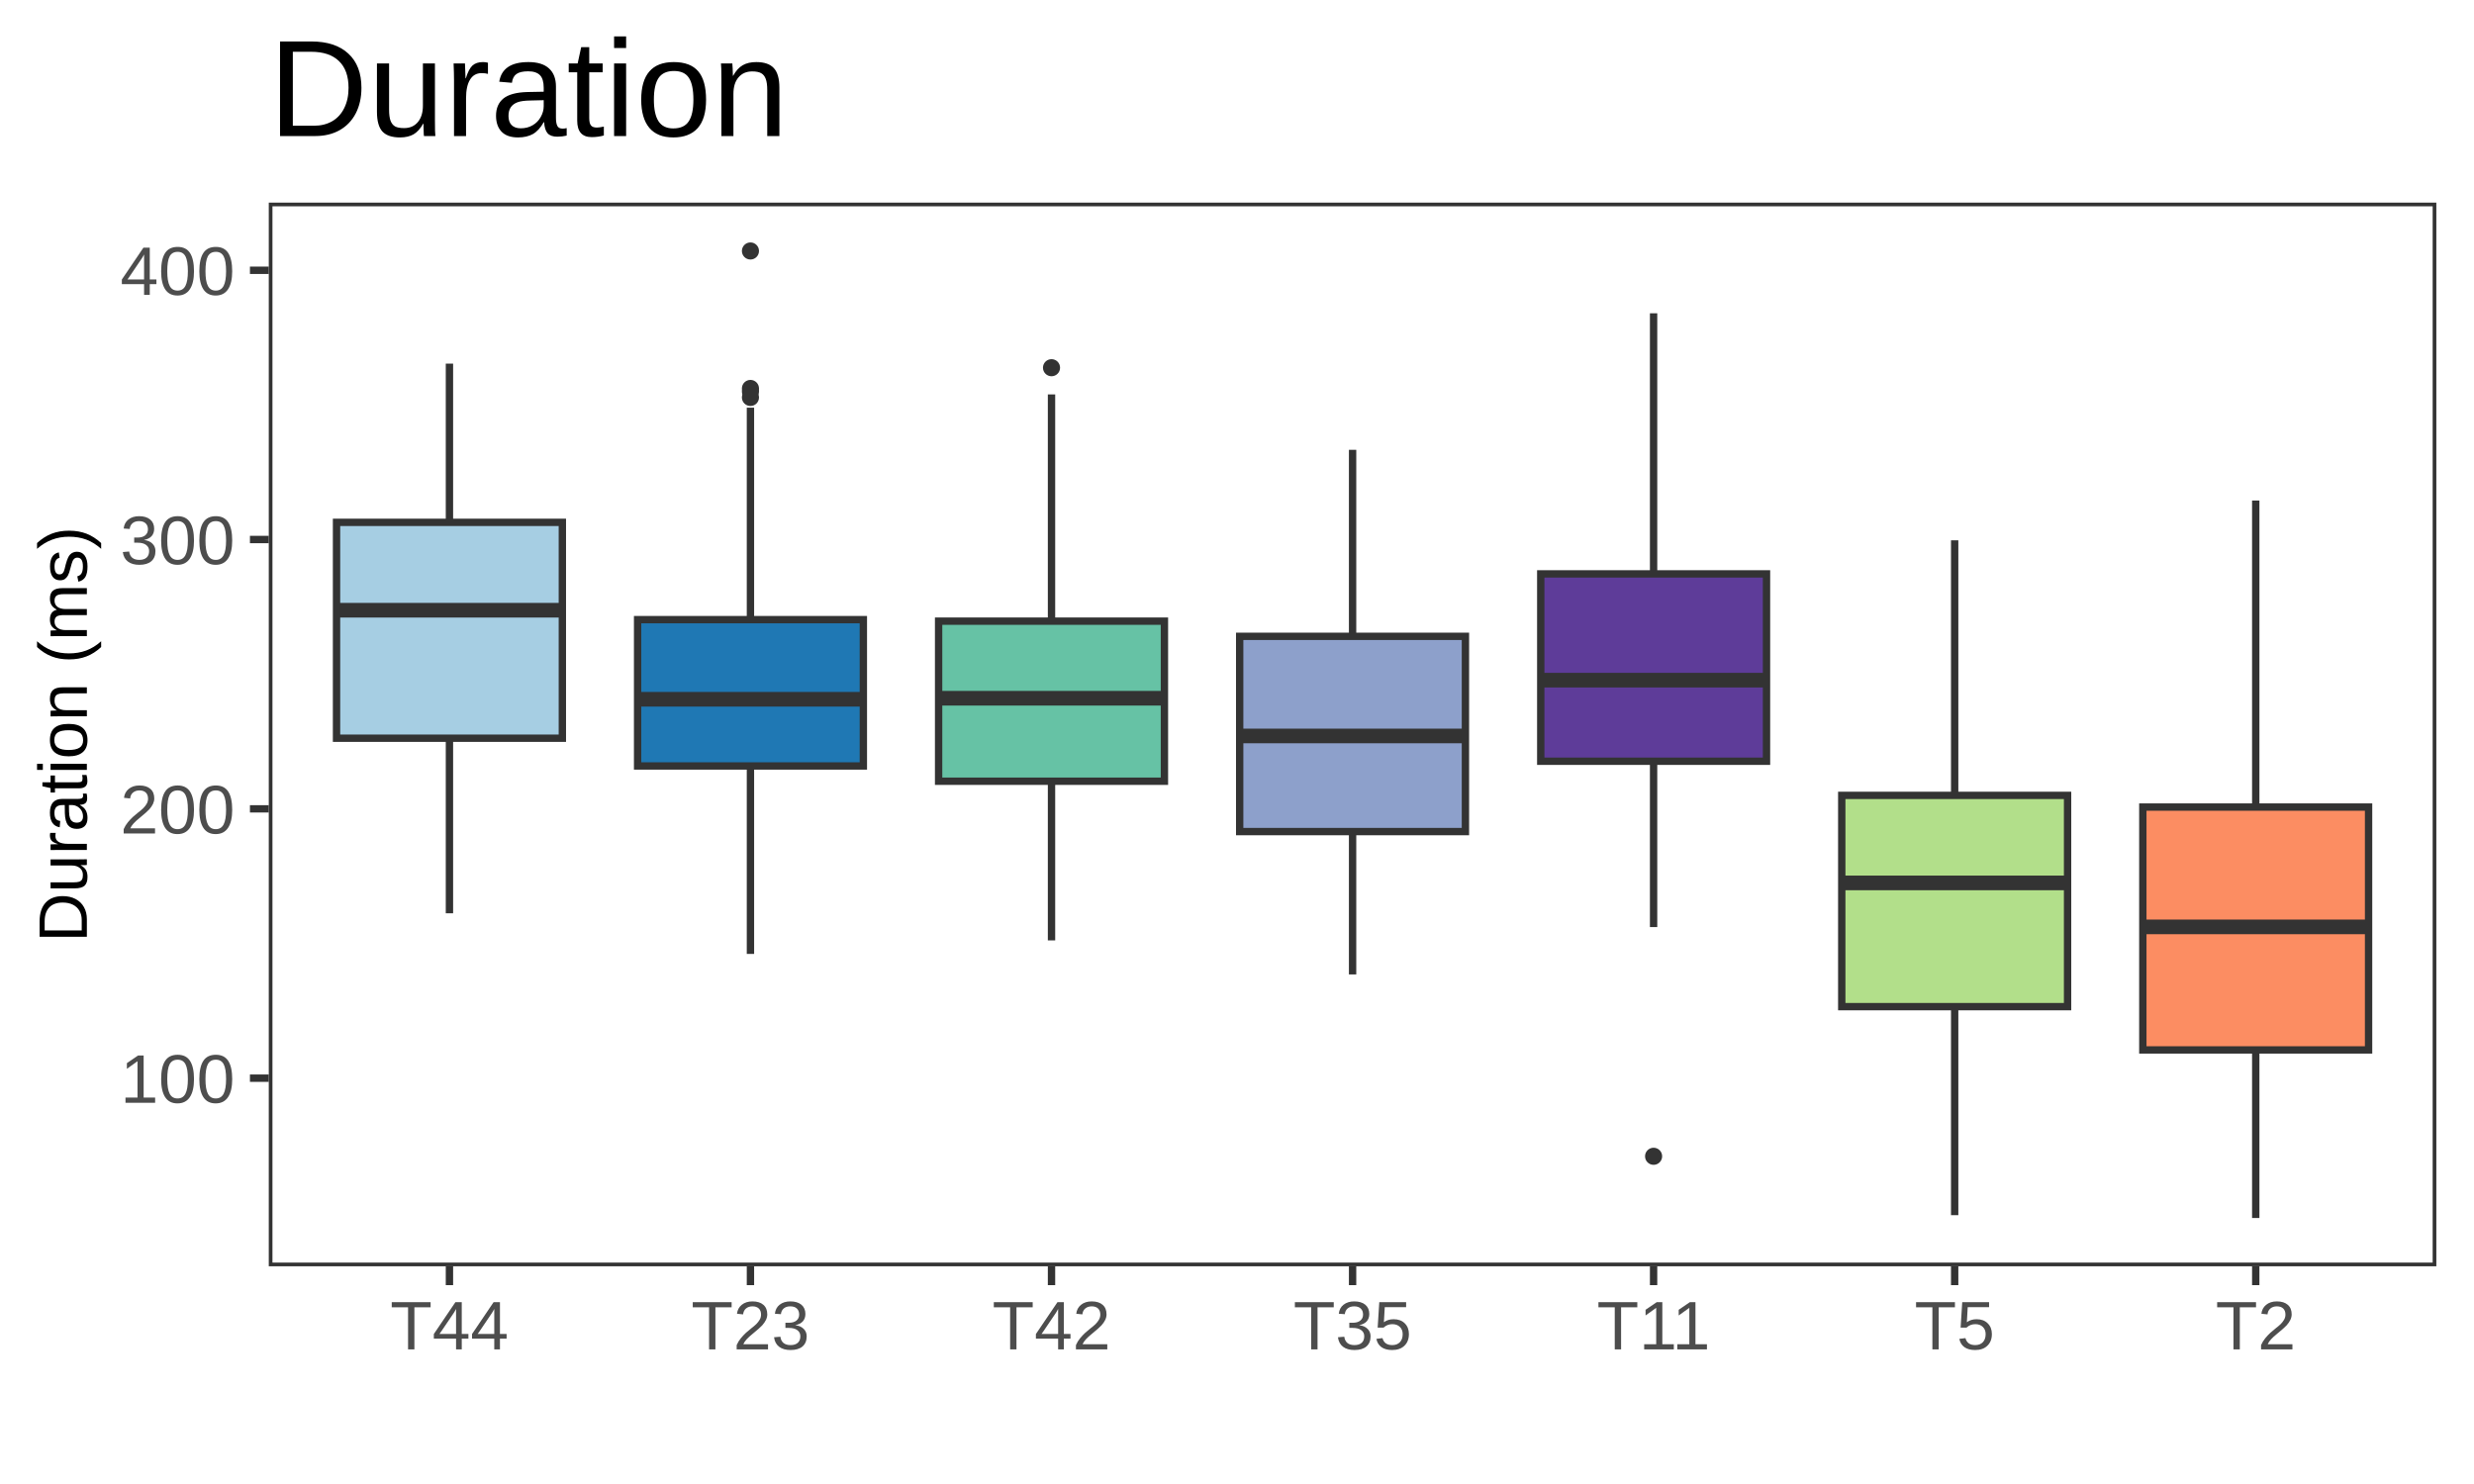
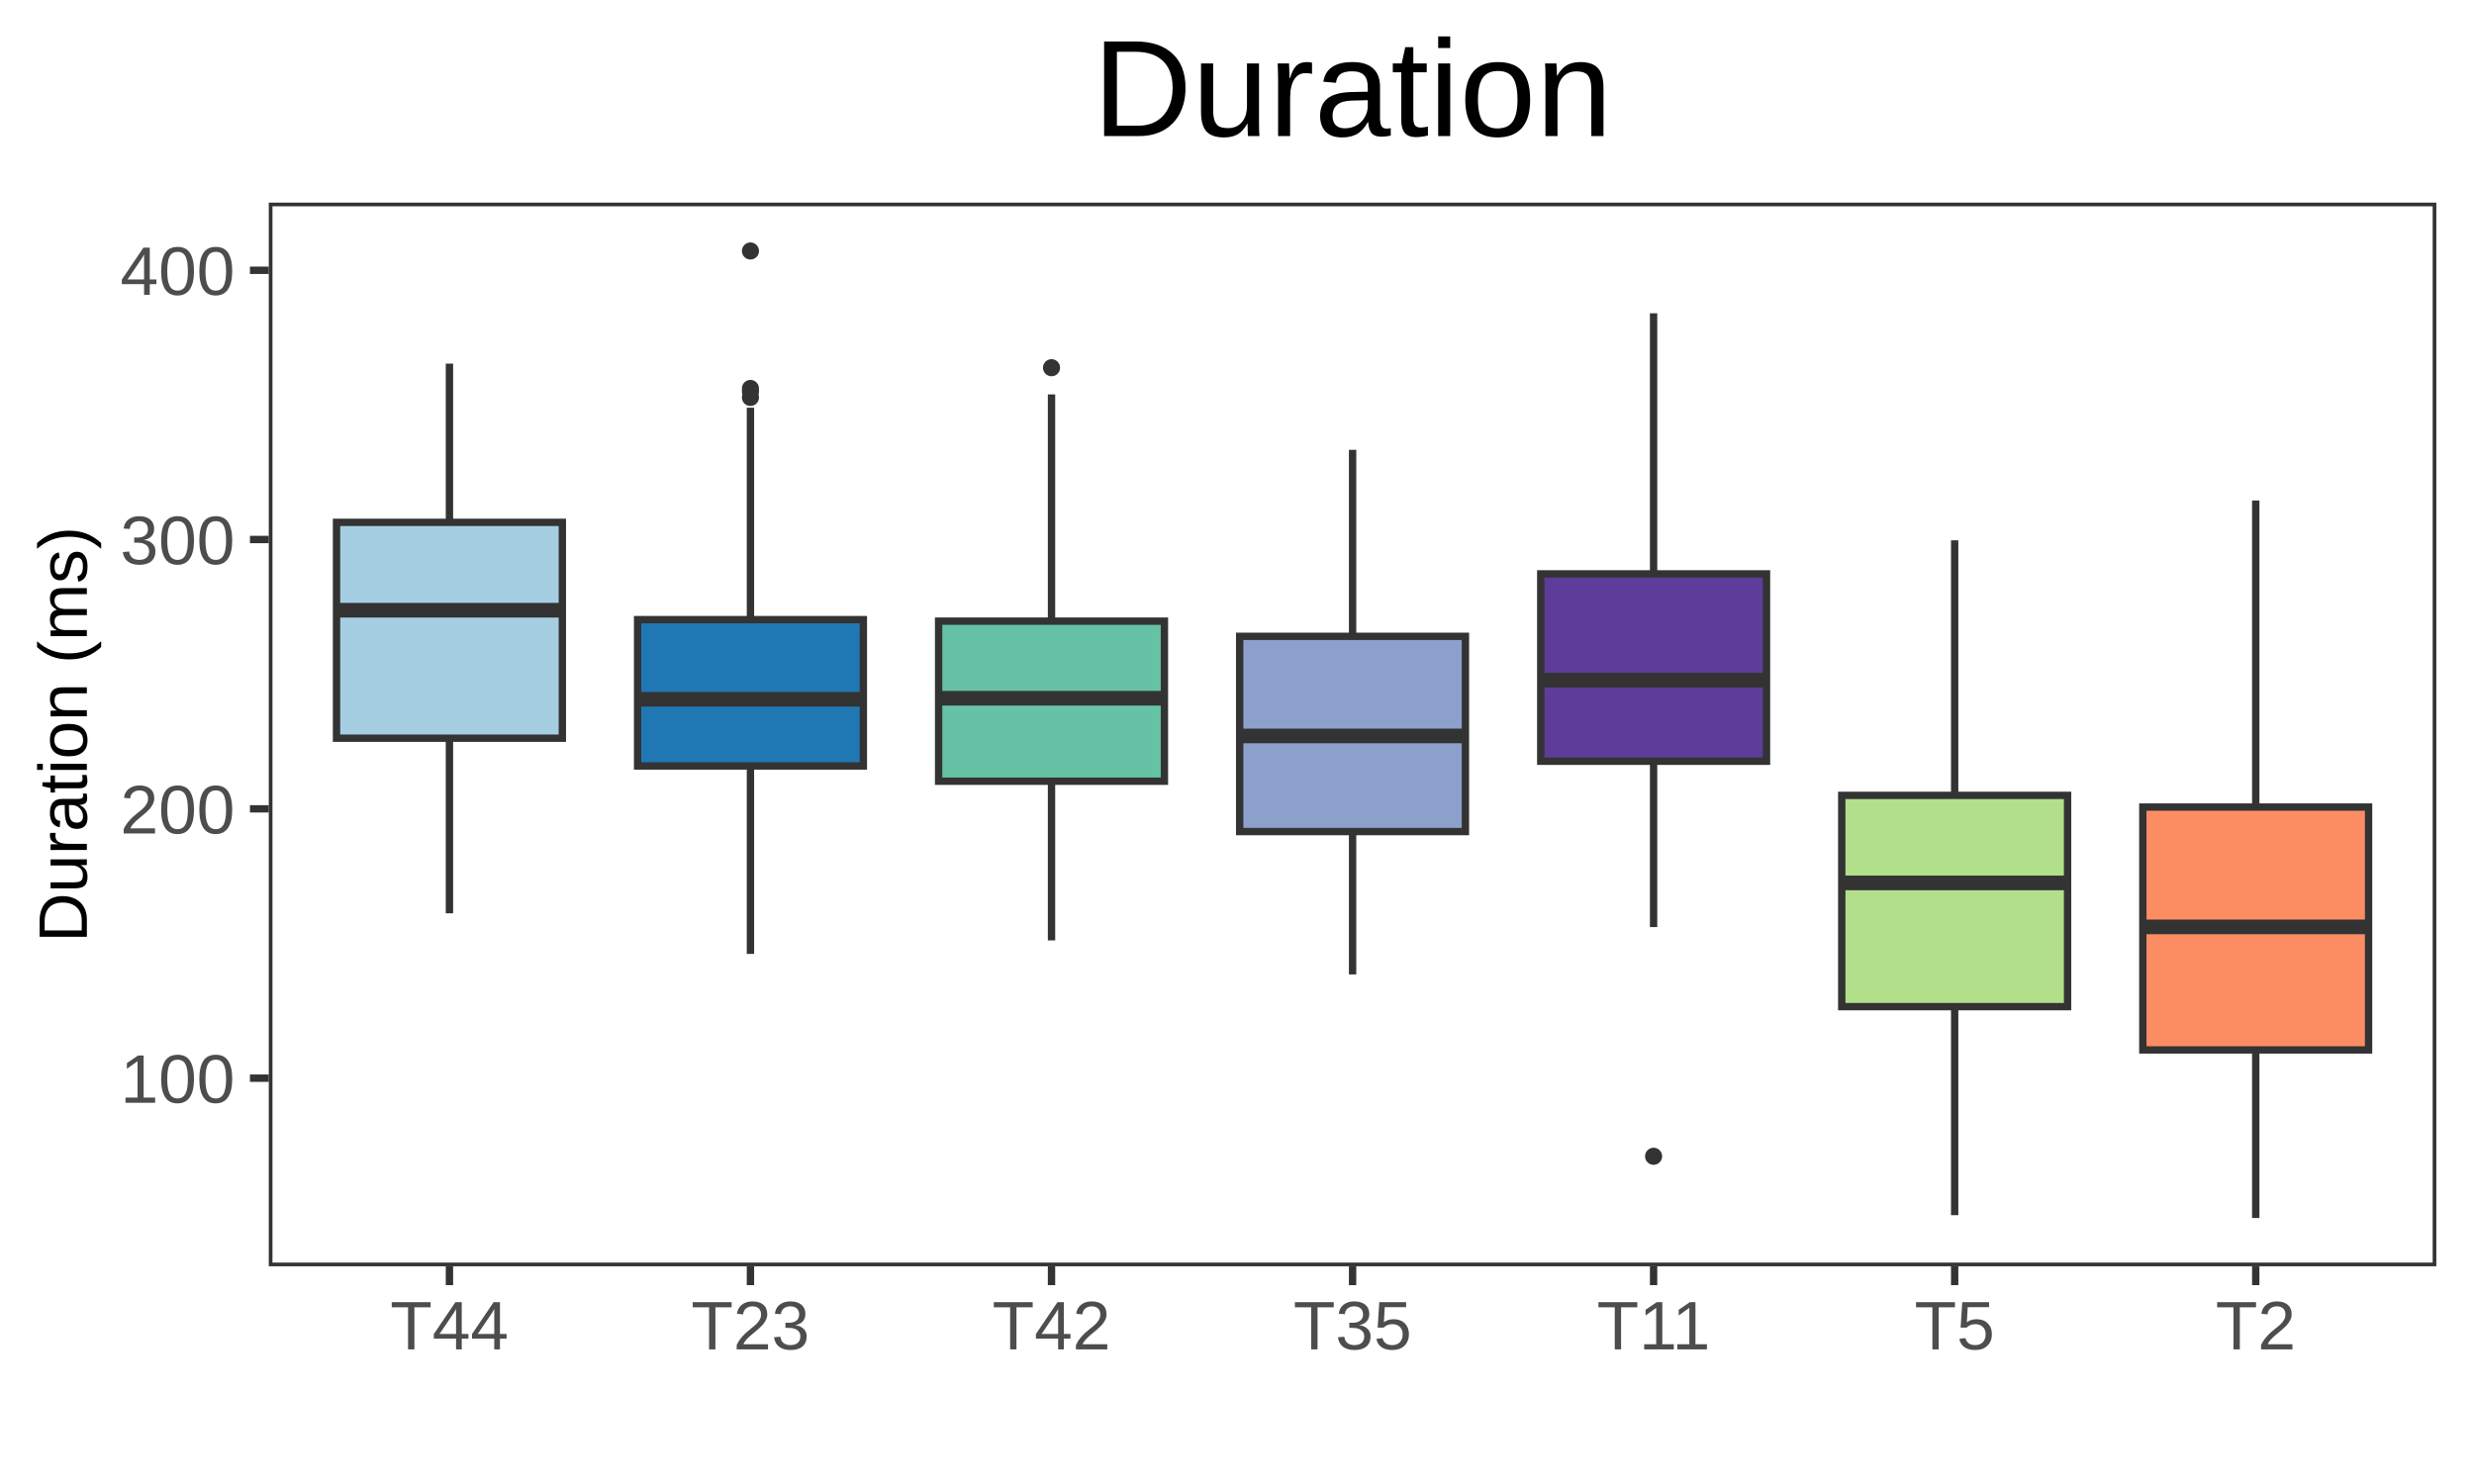
<svg xmlns="http://www.w3.org/2000/svg" class="svglite" width="360.00pt" height="216.00pt" viewBox="0 0 360.00 216.00">
  <defs>
    <style type="text/css">
    .svglite line, .svglite polyline, .svglite polygon, .svglite path, .svglite rect, .svglite circle {
      fill: none;
      stroke: #000000;
      stroke-linecap: round;
      stroke-linejoin: round;
      stroke-miterlimit: 10.00;
    }
  </style>
  </defs>
  <rect width="100%" height="100%" style="stroke: none; fill: none;" />
  <defs>
    <clipPath id="cpMC4wMHwzNjAuMDB8MC4wMHwyMTYuMDA=">
      <rect x="0.00" y="0.00" width="360.00" height="216.00" />
    </clipPath>
  </defs>
  <g clip-path="url(#cpMC4wMHwzNjAuMDB8MC4wMHwyMTYuMDA=)">
    <rect x="0" y="0.00" width="360.00" height="216.00" style="stroke-width: 1.07; stroke: #FFFFFF; fill: #FFFFFF;" />
  </g>
  <defs>
    <clipPath id="cpMzkuMTF8MzU0LjUyfDI5LjQ5fDE4NC4zMg==">
      <rect x="39.11" y="29.49" width="315.41" height="154.82" />
    </clipPath>
  </defs>
  <g clip-path="url(#cpMzkuMTF8MzU0LjUyfDI5LjQ5fDE4NC4zMg==)">
    <rect x="39.11" y="29.49" width="315.41" height="154.82" style="stroke-width: 1.07; stroke: none; fill: #FFFFFF;" />
    <line x1="65.40" y1="76.03" x2="65.40" y2="52.92" style="stroke-width: 1.07; stroke: #333333; stroke-linecap: butt;" />
    <line x1="65.40" y1="107.45" x2="65.40" y2="132.93" style="stroke-width: 1.07; stroke: #333333; stroke-linecap: butt;" />
    <polygon points="48.97,76.03 48.97,107.45 81.83,107.45 81.83,76.03 48.97,76.03 " style="stroke-width: 1.07; stroke: #333333; stroke-linecap: butt; stroke-linejoin: miter; fill: #A6CEE3;" />
    <line x1="48.97" y1="88.82" x2="81.83" y2="88.82" style="stroke-width: 2.13; stroke: #333333; stroke-linecap: butt; stroke-linejoin: miter;" />
    <circle cx="109.20" cy="56.54" r="0.89" style="stroke-width: 0.71; stroke: #333333; fill: #333333;" />
    <circle cx="109.20" cy="57.85" r="0.89" style="stroke-width: 0.71; stroke: #333333; fill: #333333;" />
    <circle cx="109.20" cy="56.99" r="0.89" style="stroke-width: 0.71; stroke: #333333; fill: #333333;" />
    <circle cx="109.20" cy="36.53" r="0.89" style="stroke-width: 0.71; stroke: #333333; fill: #333333;" />
    <line x1="109.20" y1="90.19" x2="109.20" y2="59.34" style="stroke-width: 1.07; stroke: #333333; stroke-linecap: butt;" />
    <line x1="109.20" y1="111.49" x2="109.20" y2="138.84" style="stroke-width: 1.07; stroke: #333333; stroke-linecap: butt;" />
    <polygon points="92.78,90.19 92.78,111.49 125.63,111.49 125.63,90.19 92.78,90.19 " style="stroke-width: 1.07; stroke: #333333; stroke-linecap: butt; stroke-linejoin: miter; fill: #1F78B4;" />
    <line x1="92.78" y1="101.78" x2="125.63" y2="101.78" style="stroke-width: 2.13; stroke: #333333; stroke-linecap: butt; stroke-linejoin: miter;" />
    <circle cx="153.01" cy="53.52" r="0.89" style="stroke-width: 0.71; stroke: #333333; fill: #333333;" />
    <line x1="153.01" y1="90.41" x2="153.01" y2="57.41" style="stroke-width: 1.07; stroke: #333333; stroke-linecap: butt;" />
    <line x1="153.01" y1="113.71" x2="153.01" y2="136.88" style="stroke-width: 1.07; stroke: #333333; stroke-linecap: butt;" />
    <polygon points="136.58,90.41 136.58,113.71 169.44,113.71 169.44,90.41 136.58,90.41 " style="stroke-width: 1.07; stroke: #333333; stroke-linecap: butt; stroke-linejoin: miter; fill: #66C2A5;" />
    <line x1="136.58" y1="101.63" x2="169.44" y2="101.63" style="stroke-width: 2.13; stroke: #333333; stroke-linecap: butt; stroke-linejoin: miter;" />
    <line x1="196.82" y1="92.62" x2="196.82" y2="65.47" style="stroke-width: 1.07; stroke: #333333; stroke-linecap: butt;" />
    <line x1="196.82" y1="121.04" x2="196.82" y2="141.83" style="stroke-width: 1.07; stroke: #333333; stroke-linecap: butt;" />
    <polygon points="180.39,92.62 180.39,121.04 213.24,121.04 213.24,92.62 180.39,92.62 " style="stroke-width: 1.07; stroke: #333333; stroke-linecap: butt; stroke-linejoin: miter; fill: #8DA0CB;" />
    <line x1="180.39" y1="107.12" x2="213.24" y2="107.12" style="stroke-width: 2.13; stroke: #333333; stroke-linecap: butt; stroke-linejoin: miter;" />
    <circle cx="240.62" cy="168.30" r="0.89" style="stroke-width: 0.71; stroke: #333333; fill: #333333;" />
    <line x1="240.62" y1="83.53" x2="240.62" y2="45.60" style="stroke-width: 1.07; stroke: #333333; stroke-linecap: butt;" />
    <line x1="240.62" y1="110.80" x2="240.62" y2="134.94" style="stroke-width: 1.07; stroke: #333333; stroke-linecap: butt;" />
    <polygon points="224.20,83.53 224.20,110.80 257.05,110.80 257.05,83.53 224.20,83.53 " style="stroke-width: 1.07; stroke: #333333; stroke-linecap: butt; stroke-linejoin: miter; fill: #5E3C99;" />
    <line x1="224.20" y1="99.00" x2="257.05" y2="99.00" style="stroke-width: 2.13; stroke: #333333; stroke-linecap: butt; stroke-linejoin: miter;" />
    <line x1="284.43" y1="115.77" x2="284.43" y2="78.64" style="stroke-width: 1.07; stroke: #333333; stroke-linecap: butt;" />
    <line x1="284.43" y1="146.52" x2="284.43" y2="176.87" style="stroke-width: 1.07; stroke: #333333; stroke-linecap: butt;" />
    <polygon points="268.00,115.77 268.00,146.52 300.86,146.52 300.86,115.77 268.00,115.77 " style="stroke-width: 1.07; stroke: #333333; stroke-linecap: butt; stroke-linejoin: miter; fill: #B2DF8A;" />
    <line x1="268.00" y1="128.51" x2="300.86" y2="128.51" style="stroke-width: 2.13; stroke: #333333; stroke-linecap: butt; stroke-linejoin: miter;" />
    <line x1="328.24" y1="117.47" x2="328.24" y2="72.85" style="stroke-width: 1.07; stroke: #333333; stroke-linecap: butt;" />
    <line x1="328.24" y1="152.82" x2="328.24" y2="177.28" style="stroke-width: 1.07; stroke: #333333; stroke-linecap: butt;" />
    <polygon points="311.81,117.47 311.81,152.82 344.66,152.82 344.66,117.47 311.81,117.47 " style="stroke-width: 1.07; stroke: #333333; stroke-linecap: butt; stroke-linejoin: miter; fill: #FC8D62;" />
    <line x1="311.81" y1="134.91" x2="344.66" y2="134.91" style="stroke-width: 2.13; stroke: #333333; stroke-linecap: butt; stroke-linejoin: miter;" />
    <rect x="39.11" y="29.49" width="315.41" height="154.82" style="stroke-width: 1.07; stroke: #333333;" />
  </g>
  <g clip-path="url(#cpMC4wMHwzNjAuMDB8MC4wMHwyMTYuMDA=)">
    <text x="34.18" y="160.51" text-anchor="end" style="font-size: 10.00px; fill: #4D4D4D; font-family: Arial;" textLength="16.70px" lengthAdjust="spacingAndGlyphs">100</text>
    <text x="34.18" y="121.31" text-anchor="end" style="font-size: 10.00px; fill: #4D4D4D; font-family: Arial;" textLength="16.70px" lengthAdjust="spacingAndGlyphs">200</text>
    <text x="34.18" y="82.12" text-anchor="end" style="font-size: 10.00px; fill: #4D4D4D; font-family: Arial;" textLength="16.70px" lengthAdjust="spacingAndGlyphs">300</text>
    <text x="34.18" y="42.92" text-anchor="end" style="font-size: 10.00px; fill: #4D4D4D; font-family: Arial;" textLength="16.70px" lengthAdjust="spacingAndGlyphs">400</text>
    <polyline points="36.37,156.93 39.11,156.93 " style="stroke-width: 1.07; stroke: #333333; stroke-linecap: butt;" />
    <polyline points="36.37,117.73 39.11,117.73 " style="stroke-width: 1.07; stroke: #333333; stroke-linecap: butt;" />
    <polyline points="36.37,78.53 39.11,78.53 " style="stroke-width: 1.07; stroke: #333333; stroke-linecap: butt;" />
    <polyline points="36.37,39.34 39.11,39.34 " style="stroke-width: 1.07; stroke: #333333; stroke-linecap: butt;" />
    <polyline points="65.40,187.06 65.40,184.32 " style="stroke-width: 1.07; stroke: #333333; stroke-linecap: butt;" />
    <polyline points="109.20,187.06 109.20,184.32 " style="stroke-width: 1.07; stroke: #333333; stroke-linecap: butt;" />
    <polyline points="153.01,187.06 153.01,184.32 " style="stroke-width: 1.07; stroke: #333333; stroke-linecap: butt;" />
    <polyline points="196.82,187.06 196.82,184.32 " style="stroke-width: 1.07; stroke: #333333; stroke-linecap: butt;" />
    <polyline points="240.62,187.06 240.62,184.32 " style="stroke-width: 1.07; stroke: #333333; stroke-linecap: butt;" />
    <polyline points="284.43,187.06 284.43,184.32 " style="stroke-width: 1.07; stroke: #333333; stroke-linecap: butt;" />
    <polyline points="328.24,187.06 328.24,184.32 " style="stroke-width: 1.07; stroke: #333333; stroke-linecap: butt;" />
    <text x="65.40" y="196.41" text-anchor="middle" style="font-size: 10.00px; fill: #4D4D4D; font-family: Arial;" textLength="17.24px" lengthAdjust="spacingAndGlyphs">T44</text>
    <text x="109.20" y="196.41" text-anchor="middle" style="font-size: 10.00px; fill: #4D4D4D; font-family: Arial;" textLength="17.24px" lengthAdjust="spacingAndGlyphs">T23</text>
    <text x="153.01" y="196.41" text-anchor="middle" style="font-size: 10.00px; fill: #4D4D4D; font-family: Arial;" textLength="17.24px" lengthAdjust="spacingAndGlyphs">T42</text>
    <text x="196.82" y="196.41" text-anchor="middle" style="font-size: 10.00px; fill: #4D4D4D; font-family: Arial;" textLength="17.24px" lengthAdjust="spacingAndGlyphs">T35</text>
    <text x="240.62" y="196.41" text-anchor="middle" style="font-size: 10.00px; fill: #4D4D4D; font-family: Arial;" textLength="16.50px" lengthAdjust="spacingAndGlyphs">T11</text>
    <text x="284.43" y="196.41" text-anchor="middle" style="font-size: 10.00px; fill: #4D4D4D; font-family: Arial;" textLength="11.67px" lengthAdjust="spacingAndGlyphs">T5</text>
    <text x="328.24" y="196.41" text-anchor="middle" style="font-size: 10.00px; fill: #4D4D4D; font-family: Arial;" textLength="11.67px" lengthAdjust="spacingAndGlyphs">T2</text>
    <text transform="translate(12.64,106.90) rotate(-90)" text-anchor="middle" style="font-size: 10.00px; font-family: Arial;" textLength="60.60px" lengthAdjust="spacingAndGlyphs">Duration (ms)</text>
-     <text x="39.11" y="19.80" style="font-size: 20.00px; font-family: Arial;" textLength="75.60px" lengthAdjust="spacingAndGlyphs">Duration</text>
+     <text x="196.82" y="19.80" text-anchor="middle" style="font-size: 20.00px; font-family: Arial;" textLength="75.60px" lengthAdjust="spacingAndGlyphs">Duration</text>
  </g>
</svg>
